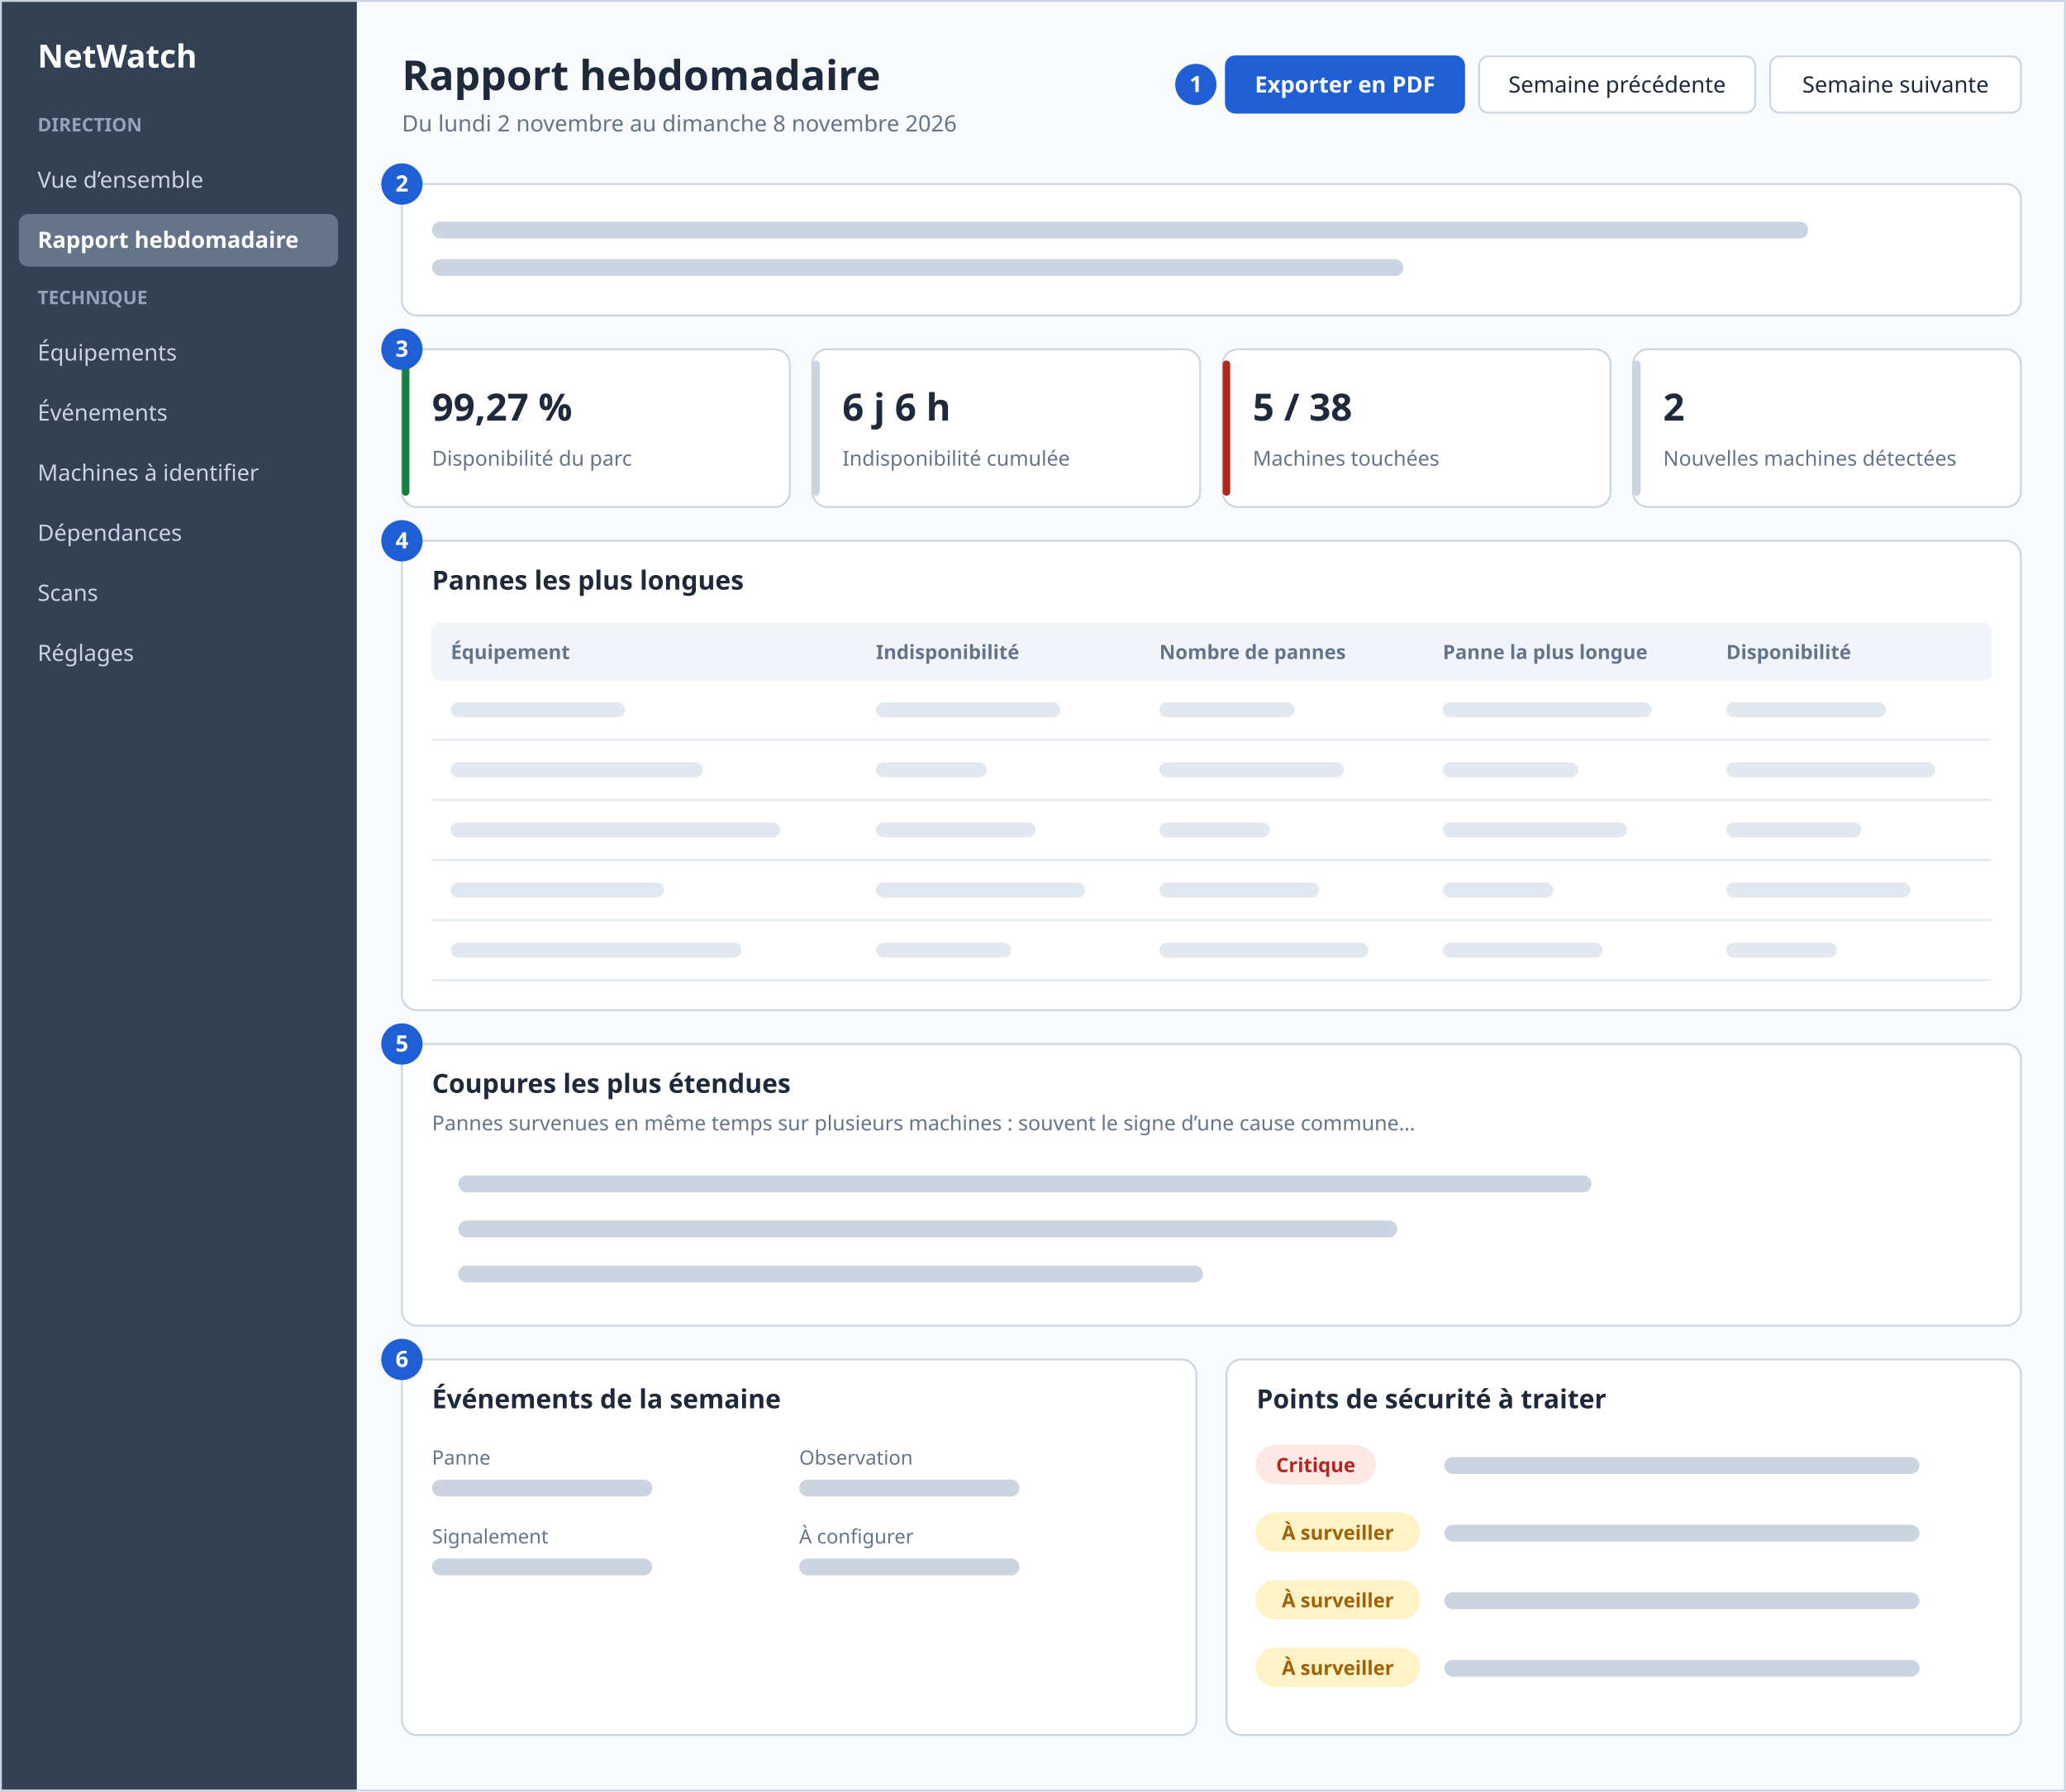
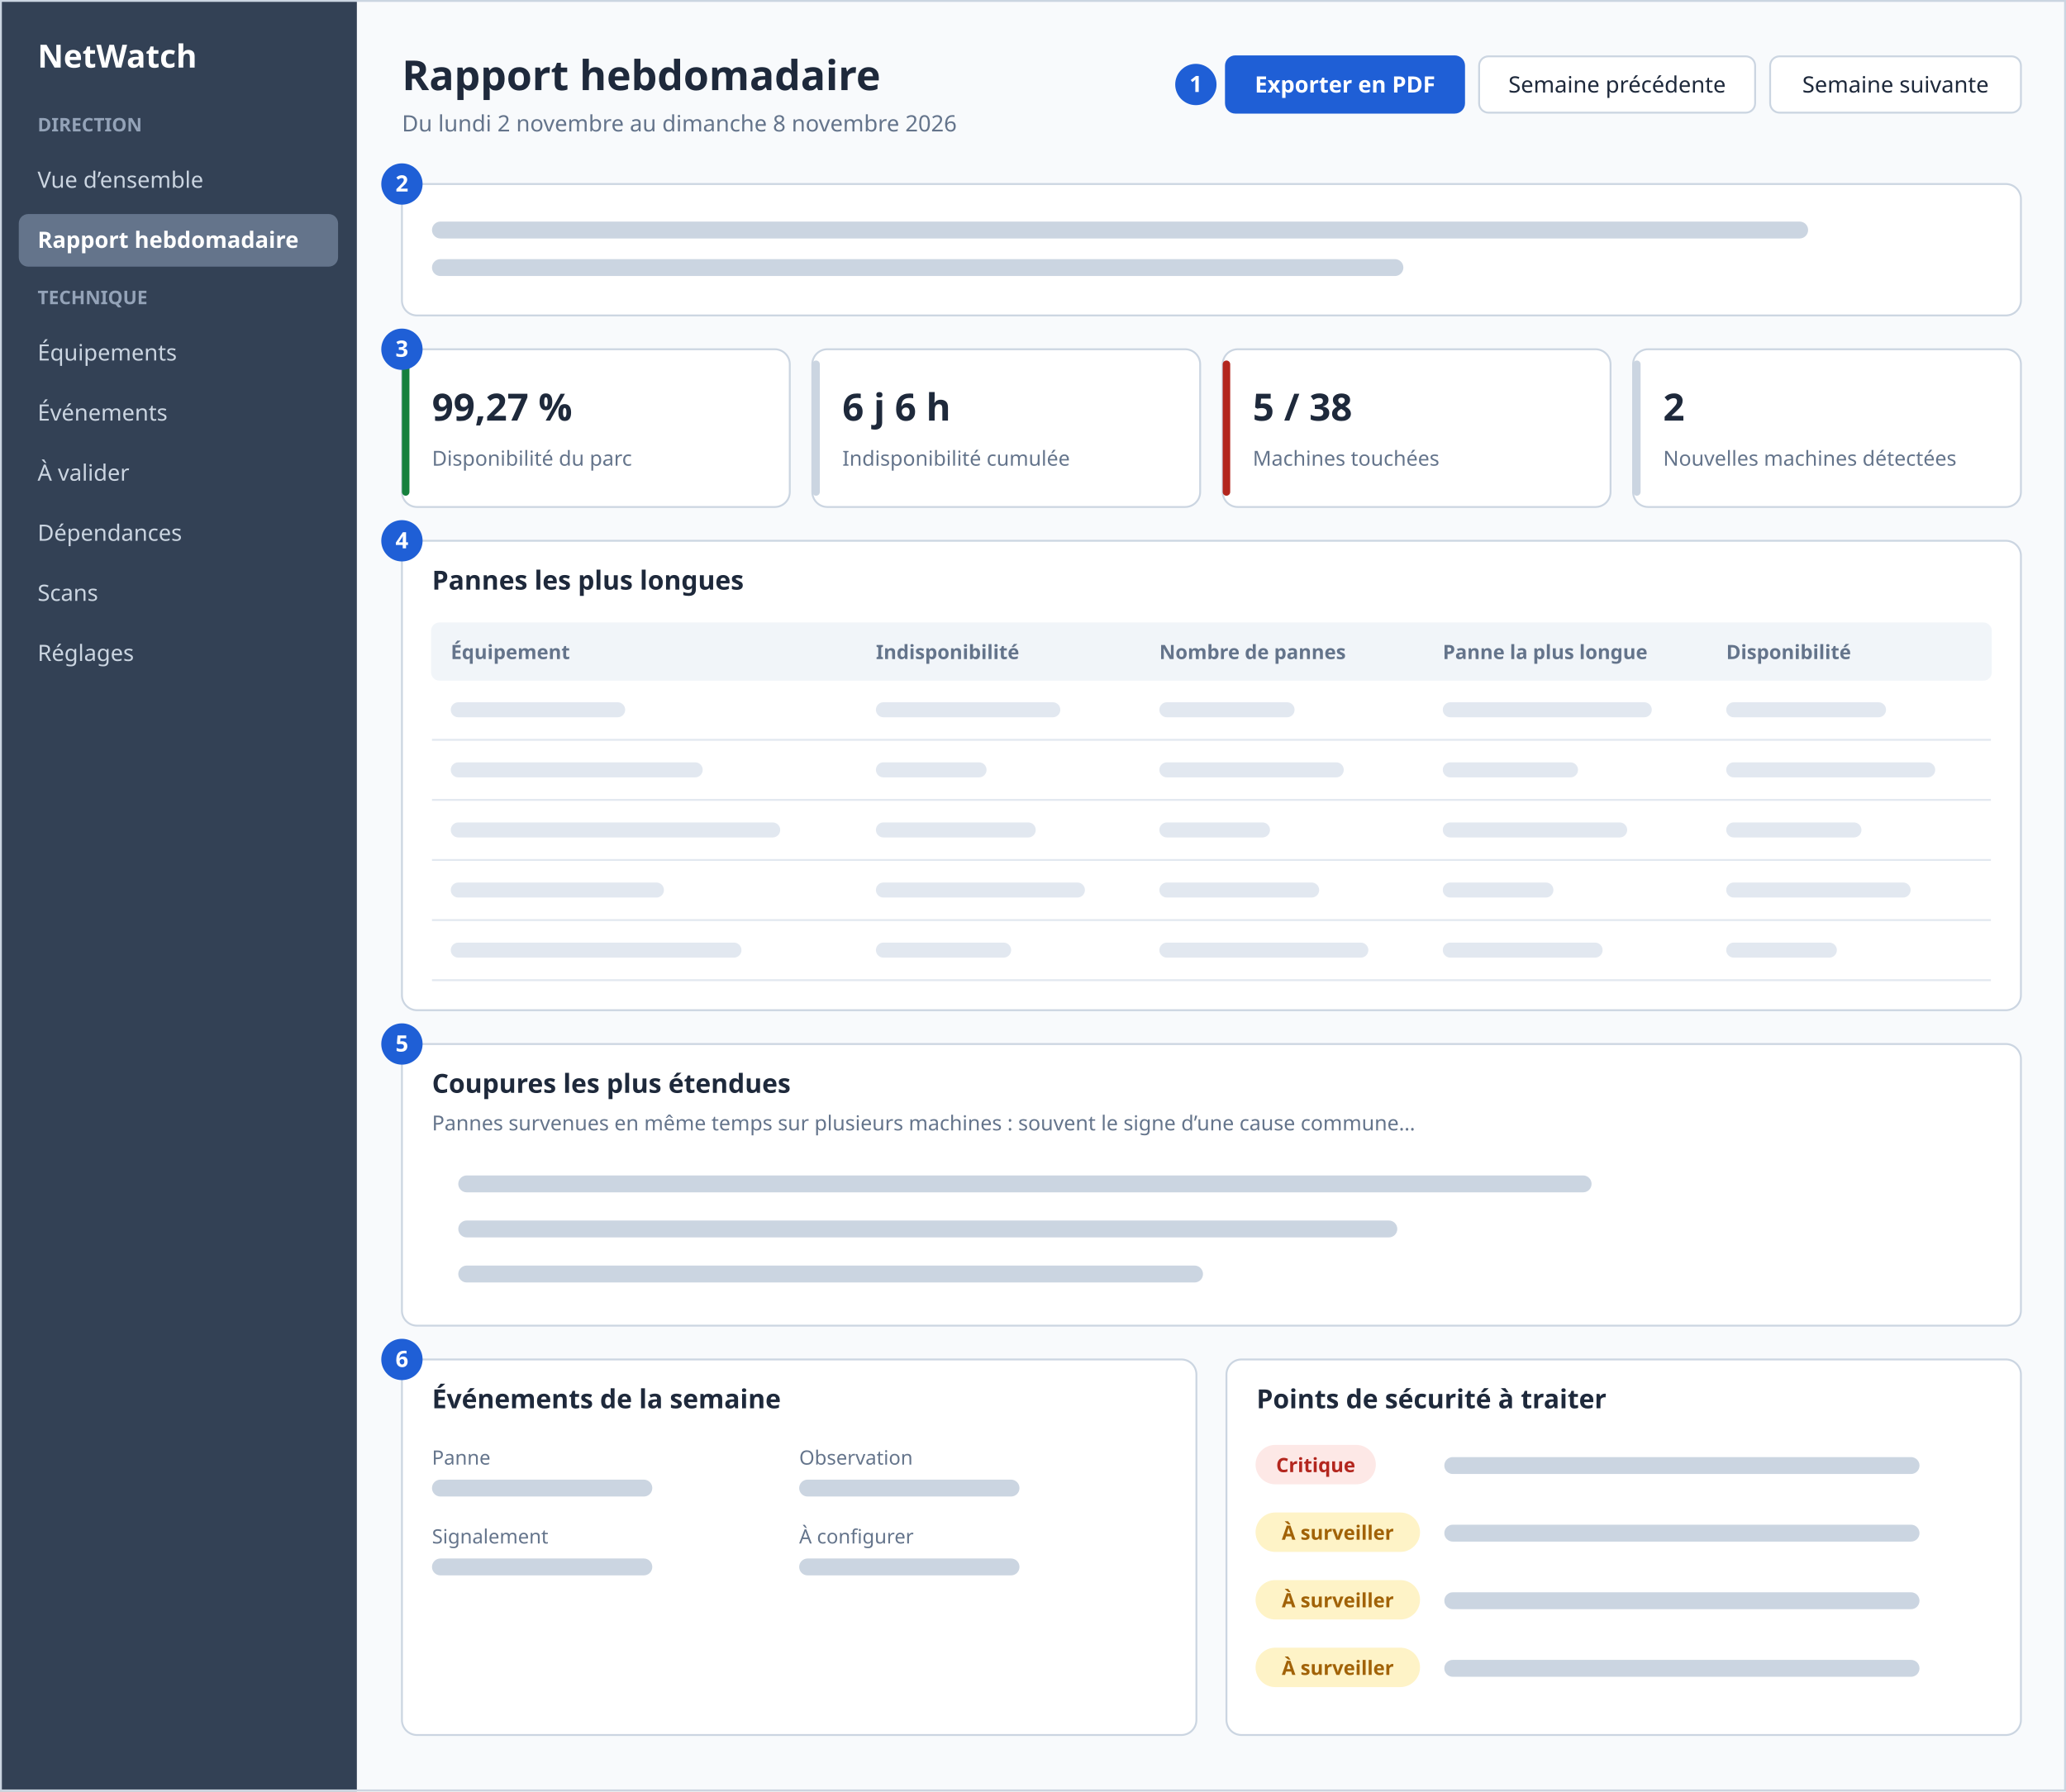
<svg xmlns="http://www.w3.org/2000/svg" viewBox="0 0 1100 954" width="1100" height="954" role="img" aria-label="Maquette : rapport hebdomadaire" font-family="Segoe UI, system-ui, sans-serif">
  <rect width="1100" height="954" fill="#f8fafc" />
  <rect x="0" y="0" width="190" height="954" fill="#334155" />
  <text x="20" y="36" font-size="17" fill="#fff" font-weight="700" text-anchor="start">NetWatch</text>
  <text x="20" y="70" font-size="10" fill="#94a3b8" font-weight="700" text-anchor="start">DIRECTION</text>
  <text x="20" y="100" font-size="12" fill="#cbd5e1" font-weight="400" text-anchor="start">Vue d’ensemble</text>
  <rect x="10" y="114" width="170" height="28" rx="5" fill="#64748b" />
  <text x="20" y="132" font-size="12" fill="#fff" font-weight="600" text-anchor="start">Rapport hebdomadaire</text>
  <text x="20" y="162" font-size="10" fill="#94a3b8" font-weight="700" text-anchor="start">TECHNIQUE</text>
  <text x="20" y="192" font-size="12" fill="#cbd5e1" font-weight="400" text-anchor="start">Équipements</text>
  <text x="20" y="224" font-size="12" fill="#cbd5e1" font-weight="400" text-anchor="start">Événements</text>
-   <text x="20" y="256" font-size="12" fill="#cbd5e1" font-weight="400" text-anchor="start">Machines à identifier</text>
+   <text x="20" y="256" font-size="12" fill="#cbd5e1" font-weight="400" text-anchor="start">À valider</text>
  <text x="20" y="288" font-size="12" fill="#cbd5e1" font-weight="400" text-anchor="start">Dépendances</text>
  <text x="20" y="320" font-size="12" fill="#cbd5e1" font-weight="400" text-anchor="start">Scans</text>
  <text x="20" y="352" font-size="12" fill="#cbd5e1" font-weight="400" text-anchor="start">Réglages</text>
  <text x="214" y="48" font-size="22" fill="#1e293b" font-weight="700" text-anchor="start">Rapport hebdomadaire</text>
  <text x="214" y="70" font-size="12" fill="#64748b" font-weight="400" text-anchor="start">Du lundi 2 novembre au dimanche 8 novembre 2026</text>
  <rect x="942.48" y="30" width="133.52" height="30" rx="5" fill="#fff" stroke="#cbd5e1" />
  <text x="1009.24" y="49.286" font-size="12" fill="#1e293b" font-weight="400" text-anchor="middle">Semaine suivante</text>
  <rect x="787.52" y="30" width="146.96" height="30" rx="5" fill="#fff" stroke="#cbd5e1" />
  <text x="861" y="49.286" font-size="12" fill="#1e293b" font-weight="400" text-anchor="middle">Semaine précédente</text>
  <rect x="652.72" y="30" width="126.8" height="30" rx="5" fill="#1f5fd6" stroke="#1f5fd6" />
  <text x="716.12" y="49.286" font-size="12" fill="#fff" font-weight="600" text-anchor="middle">Exporter en PDF</text>
  <g>
    <circle cx="636.72" cy="45" r="11" fill="#1f5fd6" />
    <text x="636.72" y="49" font-size="12" fill="#fff" font-weight="700" text-anchor="middle">1</text>
  </g>
  <rect x="214" y="98" width="862" height="70" rx="8" fill="#fff" stroke="#cbd5e1" />
  <rect x="230" y="118" width="732.7" height="9" rx="4.5" fill="#cbd5e1" />
  <rect x="230" y="138" width="517.2" height="9" rx="4.5" fill="#cbd5e1" />
  <g>
    <circle cx="214" cy="98" r="11" fill="#1f5fd6" />
    <text x="214" y="102" font-size="12" fill="#fff" font-weight="700" text-anchor="middle">2</text>
  </g>
  <rect x="214" y="186" width="206.5" height="84" rx="8" fill="#fff" stroke="#cbd5e1" />
  <rect x="214" y="192" width="4" height="72" rx="2" fill="#15803d" />
  <text x="230" y="224" font-size="20" fill="#1e293b" font-weight="700" text-anchor="start">99,27 %</text>
  <text x="230" y="248" font-size="11" fill="#64748b" font-weight="400" text-anchor="start">Disponibilité du parc</text>
  <rect x="432.5" y="186" width="206.5" height="84" rx="8" fill="#fff" stroke="#cbd5e1" />
  <rect x="432.5" y="192" width="4" height="72" rx="2" fill="#cbd5e1" />
  <text x="448.5" y="224" font-size="20" fill="#1e293b" font-weight="700" text-anchor="start">6 j 6 h</text>
  <text x="448.5" y="248" font-size="11" fill="#64748b" font-weight="400" text-anchor="start">Indisponibilité cumulée</text>
  <rect x="651" y="186" width="206.5" height="84" rx="8" fill="#fff" stroke="#cbd5e1" />
  <rect x="651" y="192" width="4" height="72" rx="2" fill="#b3261e" />
  <text x="667" y="224" font-size="20" fill="#1e293b" font-weight="700" text-anchor="start">5 / 38</text>
  <text x="667" y="248" font-size="11" fill="#64748b" font-weight="400" text-anchor="start">Machines touchées</text>
  <rect x="869.5" y="186" width="206.5" height="84" rx="8" fill="#fff" stroke="#cbd5e1" />
  <rect x="869.5" y="192" width="4" height="72" rx="2" fill="#cbd5e1" />
  <text x="885.5" y="224" font-size="20" fill="#1e293b" font-weight="700" text-anchor="start">2</text>
  <text x="885.5" y="248" font-size="11" fill="#64748b" font-weight="400" text-anchor="start">Nouvelles machines détectées</text>
  <g>
    <circle cx="214" cy="186" r="11" fill="#1f5fd6" />
    <text x="214" y="190" font-size="12" fill="#fff" font-weight="700" text-anchor="middle">3</text>
  </g>
  <rect x="214" y="288" width="862" height="250" rx="8" fill="#fff" stroke="#cbd5e1" />
  <text x="230" y="314" font-size="14" fill="#1e293b" font-weight="700" text-anchor="start">Pannes les plus longues</text>
  <rect x="230" y="332" width="830" height="30" rx="4" fill="#f1f5f9" stroke="#f1f5f9" />
  <text x="240" y="351" font-size="10.5" fill="#64748b" font-weight="700" text-anchor="start">Équipement</text>
  <text x="466.364" y="351" font-size="10.5" fill="#64748b" font-weight="700" text-anchor="start">Indisponibilité</text>
  <text x="617.273" y="351" font-size="10.5" fill="#64748b" font-weight="700" text-anchor="start">Nombre de pannes</text>
  <text x="768.182" y="351" font-size="10.5" fill="#64748b" font-weight="700" text-anchor="start">Panne la plus longue</text>
  <text x="919.091" y="351" font-size="10.5" fill="#64748b" font-weight="700" text-anchor="start">Disponibilité</text>
  <line x1="230" y1="394" x2="1060" y2="394" stroke="#e2e8f0" />
  <rect x="240" y="374" width="92.864" height="8" rx="4" fill="#e2e8f0" />
  <rect x="466.364" y="374" width="98.182" height="8" rx="4" fill="#e2e8f0" />
  <rect x="617.273" y="374" width="72" height="8" rx="4" fill="#e2e8f0" />
  <rect x="768.182" y="374" width="111.273" height="8" rx="4" fill="#e2e8f0" />
  <rect x="919.091" y="374" width="85.091" height="8" rx="4" fill="#e2e8f0" />
  <line x1="230" y1="426" x2="1060" y2="426" stroke="#e2e8f0" />
  <rect x="240" y="406" width="134.136" height="8" rx="4" fill="#e2e8f0" />
  <rect x="466.364" y="406" width="58.909" height="8" rx="4" fill="#e2e8f0" />
  <rect x="617.273" y="406" width="98.182" height="8" rx="4" fill="#e2e8f0" />
  <rect x="768.182" y="406" width="72" height="8" rx="4" fill="#e2e8f0" />
  <rect x="919.091" y="406" width="111.273" height="8" rx="4" fill="#e2e8f0" />
  <line x1="230" y1="458" x2="1060" y2="458" stroke="#e2e8f0" />
  <rect x="240" y="438" width="175.409" height="8" rx="4" fill="#e2e8f0" />
  <rect x="466.364" y="438" width="85.091" height="8" rx="4" fill="#e2e8f0" />
  <rect x="617.273" y="438" width="58.909" height="8" rx="4" fill="#e2e8f0" />
  <rect x="768.182" y="438" width="98.182" height="8" rx="4" fill="#e2e8f0" />
  <rect x="919.091" y="438" width="72" height="8" rx="4" fill="#e2e8f0" />
  <line x1="230" y1="490" x2="1060" y2="490" stroke="#e2e8f0" />
  <rect x="240" y="470" width="113.5" height="8" rx="4" fill="#e2e8f0" />
  <rect x="466.364" y="470" width="111.273" height="8" rx="4" fill="#e2e8f0" />
  <rect x="617.273" y="470" width="85.091" height="8" rx="4" fill="#e2e8f0" />
  <rect x="768.182" y="470" width="58.909" height="8" rx="4" fill="#e2e8f0" />
  <rect x="919.091" y="470" width="98.182" height="8" rx="4" fill="#e2e8f0" />
  <line x1="230" y1="522" x2="1060" y2="522" stroke="#e2e8f0" />
  <rect x="240" y="502" width="154.773" height="8" rx="4" fill="#e2e8f0" />
  <rect x="466.364" y="502" width="72" height="8" rx="4" fill="#e2e8f0" />
  <rect x="617.273" y="502" width="111.273" height="8" rx="4" fill="#e2e8f0" />
  <rect x="768.182" y="502" width="85.091" height="8" rx="4" fill="#e2e8f0" />
  <rect x="919.091" y="502" width="58.909" height="8" rx="4" fill="#e2e8f0" />
  <g>
    <circle cx="214" cy="288" r="11" fill="#1f5fd6" />
    <text x="214" y="292" font-size="12" fill="#fff" font-weight="700" text-anchor="middle">4</text>
  </g>
  <rect x="214" y="556" width="862" height="150" rx="8" fill="#fff" stroke="#cbd5e1" />
  <text x="230" y="582" font-size="14" fill="#1e293b" font-weight="700" text-anchor="start">Coupures les plus étendues</text>
  <text x="230" y="602" font-size="11" fill="#64748b" font-weight="400" text-anchor="start">Pannes survenues en même temps sur plusieurs machines : souvent le signe d’une cause commune…</text>
  <rect x="244" y="626" width="603.4" height="9" rx="4.5" fill="#cbd5e1" />
  <rect x="244" y="650" width="499.96" height="9" rx="4.5" fill="#cbd5e1" />
  <rect x="244" y="674" width="396.52" height="9" rx="4.5" fill="#cbd5e1" />
  <g>
    <circle cx="214" cy="556" r="11" fill="#1f5fd6" />
    <text x="214" y="560" font-size="12" fill="#fff" font-weight="700" text-anchor="middle">5</text>
  </g>
  <rect x="214" y="724" width="423" height="200" rx="8" fill="#fff" stroke="#cbd5e1" />
  <text x="230" y="750" font-size="14" fill="#1e293b" font-weight="700" text-anchor="start">Événements de la semaine</text>
  <text x="230" y="780" font-size="10.5" fill="#64748b" font-weight="400" text-anchor="start">Panne</text>
  <rect x="230" y="788" width="117.3" height="9" rx="4.5" fill="#cbd5e1" />
  <text x="425.5" y="780" font-size="10.5" fill="#64748b" font-weight="400" text-anchor="start">Observation</text>
  <rect x="425.5" y="788" width="117.3" height="9" rx="4.5" fill="#cbd5e1" />
  <text x="230" y="822" font-size="10.5" fill="#64748b" font-weight="400" text-anchor="start">Signalement</text>
  <rect x="230" y="830" width="117.3" height="9" rx="4.5" fill="#cbd5e1" />
  <text x="425.5" y="822" font-size="10.5" fill="#64748b" font-weight="400" text-anchor="start">À configurer</text>
  <rect x="425.5" y="830" width="117.3" height="9" rx="4.5" fill="#cbd5e1" />
  <rect x="653" y="724" width="423" height="200" rx="8" fill="#fff" stroke="#cbd5e1" />
  <text x="669" y="750" font-size="14" fill="#1e293b" font-weight="700" text-anchor="start">Points de sécurité à traiter</text>
  <rect x="669" y="770" width="63.04" height="20" rx="10" fill="#fde8e6" stroke="#fde8e6" />
  <text x="700.52" y="784" font-size="10.5" fill="#b3261e" font-weight="600" text-anchor="middle">Critique</text>
  <rect x="769" y="776" width="253" height="9" rx="4.5" fill="#cbd5e1" />
  <rect x="669" y="806" width="86.56" height="20" rx="10" fill="#fef3c7" stroke="#fef3c7" />
  <text x="712.28" y="820" font-size="10.5" fill="#a16207" font-weight="600" text-anchor="middle">À surveiller</text>
  <rect x="769" y="812" width="253" height="9" rx="4.5" fill="#cbd5e1" />
  <rect x="669" y="842" width="86.56" height="20" rx="10" fill="#fef3c7" stroke="#fef3c7" />
  <text x="712.28" y="856" font-size="10.5" fill="#a16207" font-weight="600" text-anchor="middle">À surveiller</text>
  <rect x="769" y="848" width="253" height="9" rx="4.5" fill="#cbd5e1" />
  <rect x="669" y="878" width="86.56" height="20" rx="10" fill="#fef3c7" stroke="#fef3c7" />
  <text x="712.28" y="892" font-size="10.5" fill="#a16207" font-weight="600" text-anchor="middle">À surveiller</text>
  <rect x="769" y="884" width="253" height="9" rx="4.5" fill="#cbd5e1" />
  <g>
    <circle cx="214" cy="724" r="11" fill="#1f5fd6" />
    <text x="214" y="728" font-size="12" fill="#fff" font-weight="700" text-anchor="middle">6</text>
  </g>
  <rect x="0.5" y="0.5" width="1099" height="953" fill="none" stroke="#cbd5e1" />
</svg>
